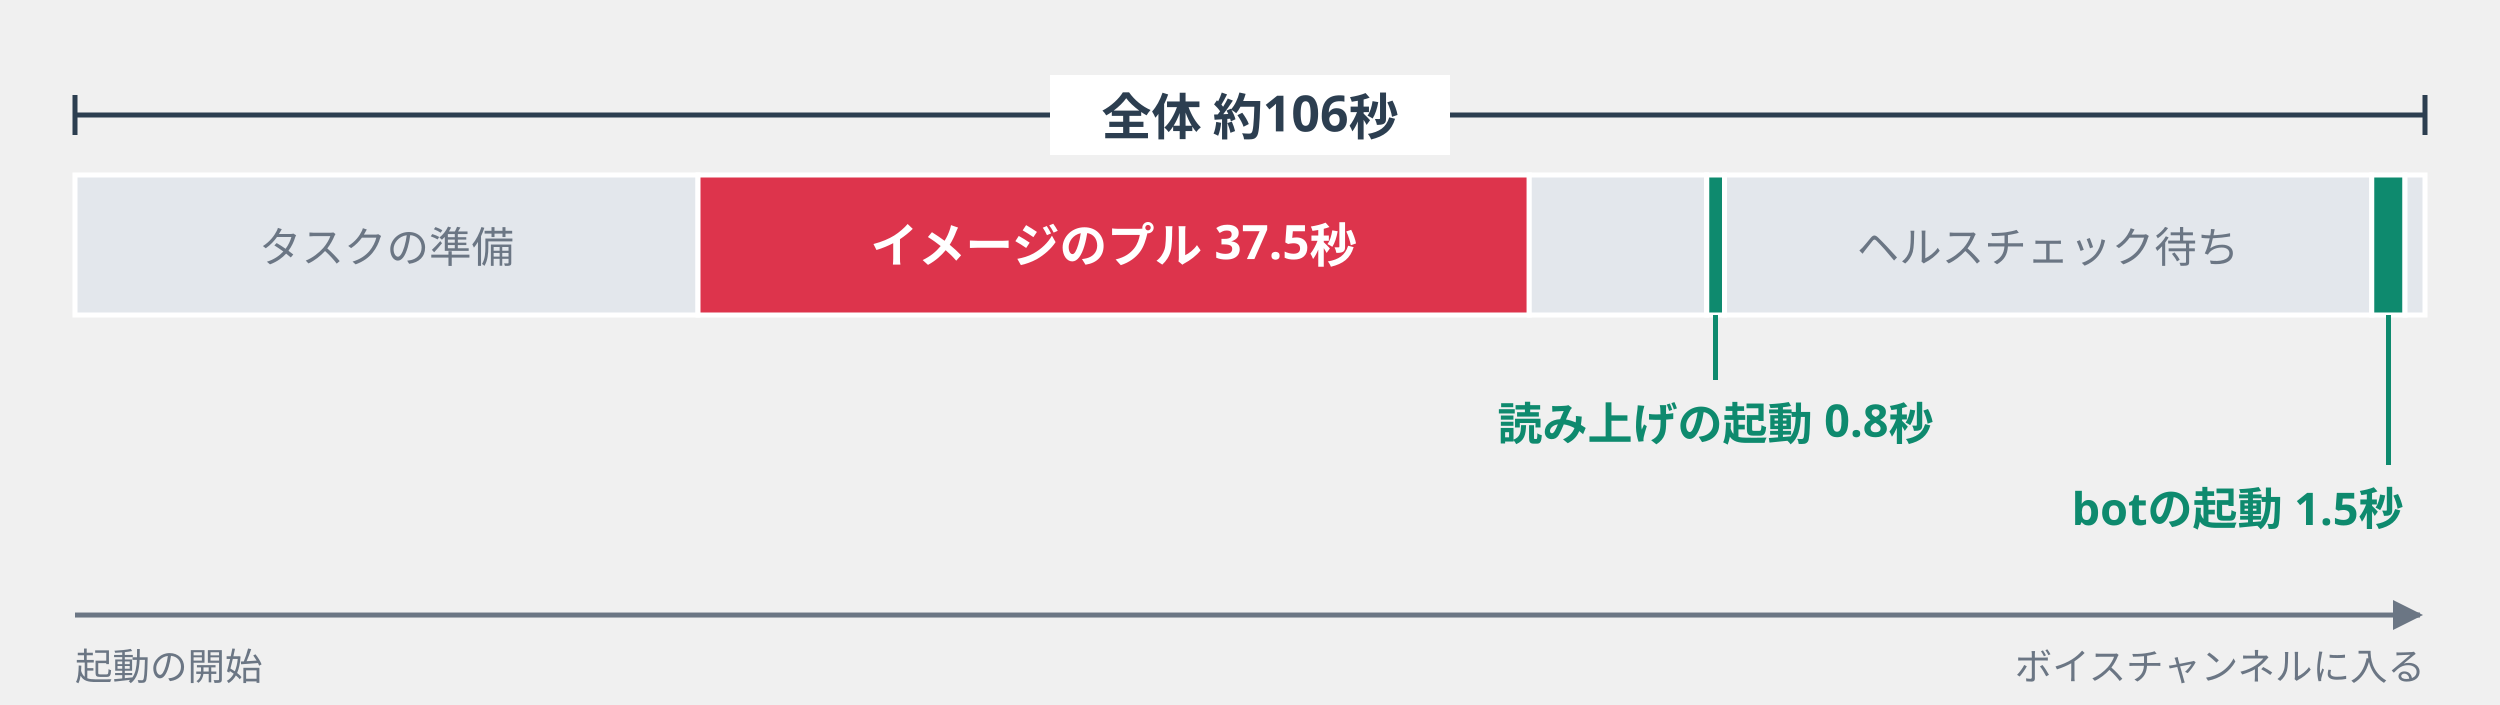
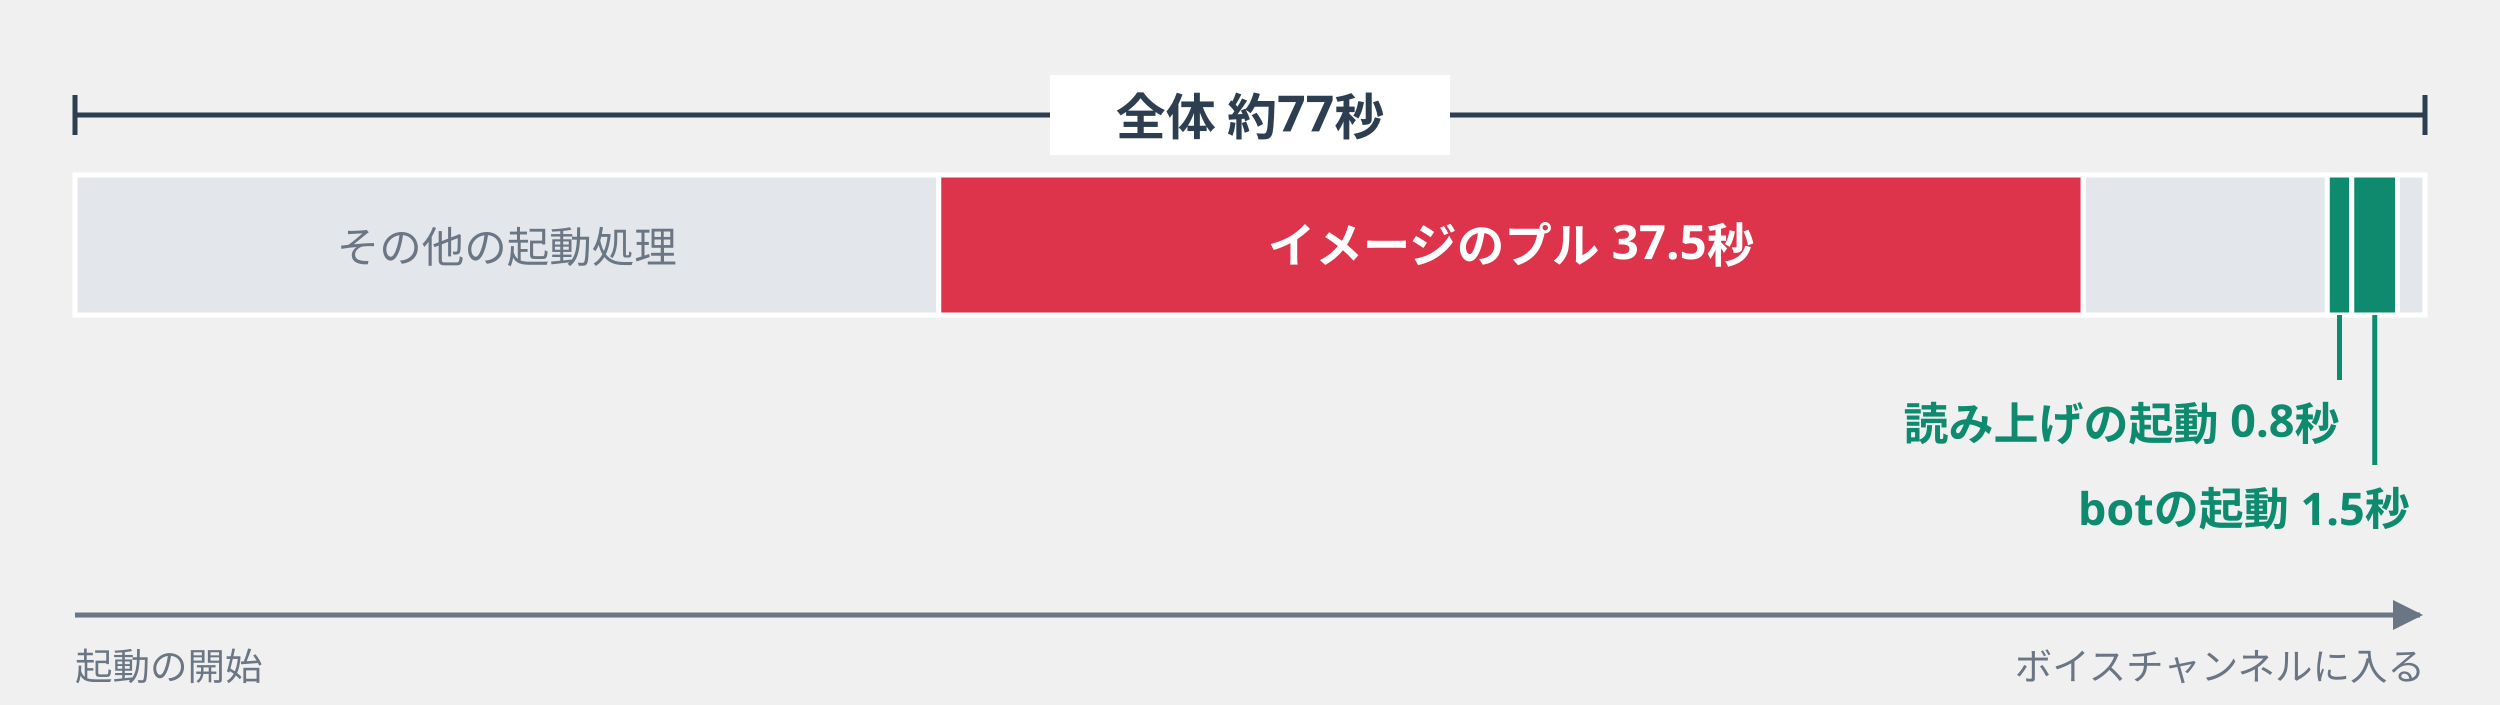
<svg xmlns="http://www.w3.org/2000/svg" viewBox="0 0 1000 282" width="100%" font-family="'Noto Sans JP', 'Hiragino Sans', sans-serif">
  <defs>
    <marker id="mInk" viewBox="0 0 10 10" refX="9" refY="5" markerWidth="6" markerHeight="6" orient="auto">
      <path d="M0,0 L10,5 L0,10 z" fill="#2c3e50" />
    </marker>
    <marker id="mSub" viewBox="0 0 10 10" refX="9" refY="5" markerWidth="6" markerHeight="6" orient="auto">
      <path d="M0,0 L10,5 L0,10 z" fill="#6b7684" />
    </marker>
    <marker id="mRed" viewBox="0 0 10 10" refX="9" refY="5" markerWidth="6" markerHeight="6" orient="auto">
      <path d="M0,0 L10,5 L0,10 z" fill="#DD344C" />
    </marker>
    <marker id="mGreen" viewBox="0 0 10 10" refX="9" refY="5" markerWidth="6" markerHeight="6" orient="auto">
      <path d="M0,0 L10,5 L0,10 z" fill="#0E8A6E" />
    </marker>
  </defs>
  <path d="M30,38 L30,54 M30,46 L970,46 M970,38 L970,54" stroke="#2c3e50" stroke-width="2" fill="none" />
  <rect x="420.0" y="30" width="160" height="32" fill="#fff" />
-   <text x="500.0" y="54.0" font-size="20" fill="#2c3e50" text-anchor="middle" font-weight="700">全体 約106秒</text>
-   <rect x="30.0" y="70" width="249.2" height="56" fill="#e3e7ec" stroke="#fff" stroke-width="2" />
-   <text x="154.6" y="105.0" font-size="17" fill="#6b7684" text-anchor="middle">タスクの準備</text>
-   <rect x="279.2" y="70" width="332.5" height="56" fill="#DD344C" stroke="#fff" stroke-width="2" />
-   <text x="445.5" y="105.0" font-size="19" fill="#fff" text-anchor="middle" font-weight="700">イメージのプル 37.5秒</text>
-   <rect x="611.7" y="70" width="70.9" height="56" fill="#e3e7ec" stroke="#fff" stroke-width="2" />
-   <rect x="682.7" y="70" width="7.1" height="56" fill="#0E8A6E" stroke="#fff" stroke-width="2" />
-   <rect x="689.8" y="70" width="258.9" height="56" fill="#e3e7ec" stroke="#fff" stroke-width="2" />
-   <text x="819.2" y="105.0" font-size="17" fill="#6b7684" text-anchor="middle">ヘルスチェック待ち</text>
-   <rect x="948.7" y="70" width="13.3" height="56" fill="#0E8A6E" stroke="#fff" stroke-width="2" />
-   <rect x="962.0" y="70" width="8.0" height="56" fill="#e3e7ec" stroke="#fff" stroke-width="2" />
-   <path d="M686.2,126 L686.2,152" stroke="#0E8A6E" stroke-width="2" />
-   <text x="686.2" y="176.0" font-size="18" fill="#0E8A6E" text-anchor="middle" font-weight="700">読み上げの起動 0.8秒</text>
-   <path d="M955.4,126 L955.4,186" stroke="#0E8A6E" stroke-width="2" />
-   <text x="961.4" y="210.0" font-size="18" fill="#0E8A6E" text-anchor="end" font-weight="700">botの起動 1.5秒</text>
+   <text x="500.0" y="54.0" font-size="20" fill="#2c3e50" text-anchor="middle" font-weight="700">全体 約77秒</text>
+   <rect x="30.0" y="70" width="345.5" height="56" fill="#e3e7ec" stroke="#fff" stroke-width="2" />
+   <text x="202.7" y="105.0" font-size="17" fill="#6b7684" text-anchor="middle">その他の起動処理</text>
+   <rect x="375.5" y="70" width="457.8" height="56" fill="#DD344C" stroke="#fff" stroke-width="2" />
+   <text x="604.4" y="105.0" font-size="19" fill="#fff" text-anchor="middle" font-weight="700">イメージのプル 37.5秒</text>
+   <rect x="833.3" y="70" width="97.7" height="56" fill="#e3e7ec" stroke="#fff" stroke-width="2" />
+   <rect x="930.9" y="70" width="9.8" height="56" fill="#0E8A6E" stroke="#fff" stroke-width="2" />
+   <rect x="940.7" y="70" width="18.3" height="56" fill="#0E8A6E" stroke="#fff" stroke-width="2" />
+   <rect x="959.0" y="70" width="11.0" height="56" fill="#e3e7ec" stroke="#fff" stroke-width="2" />
+   <path d="M935.8,126 L935.8,152" stroke="#0E8A6E" stroke-width="2" />
+   <text x="935.8" y="176.0" font-size="18" fill="#0E8A6E" text-anchor="end" font-weight="700">読み上げの起動 0.8秒</text>
+   <path d="M949.9,126 L949.9,186" stroke="#0E8A6E" stroke-width="2" />
+   <text x="963.9" y="210.0" font-size="18" fill="#0E8A6E" text-anchor="end" font-weight="700">botの起動 1.5秒</text>
  <path d="M30,246 L968,246" stroke="#6b7684" stroke-width="2" fill="none" stroke-linejoin="round" marker-end="url(#mSub)" />
  <text x="30.0" y="272.0" font-size="15" fill="#6b7684" text-anchor="start">起動の開始</text>
  <text x="970.0" y="272.0" font-size="15" fill="#6b7684" text-anchor="end">ボイスチャンネルに入る</text>
</svg>
